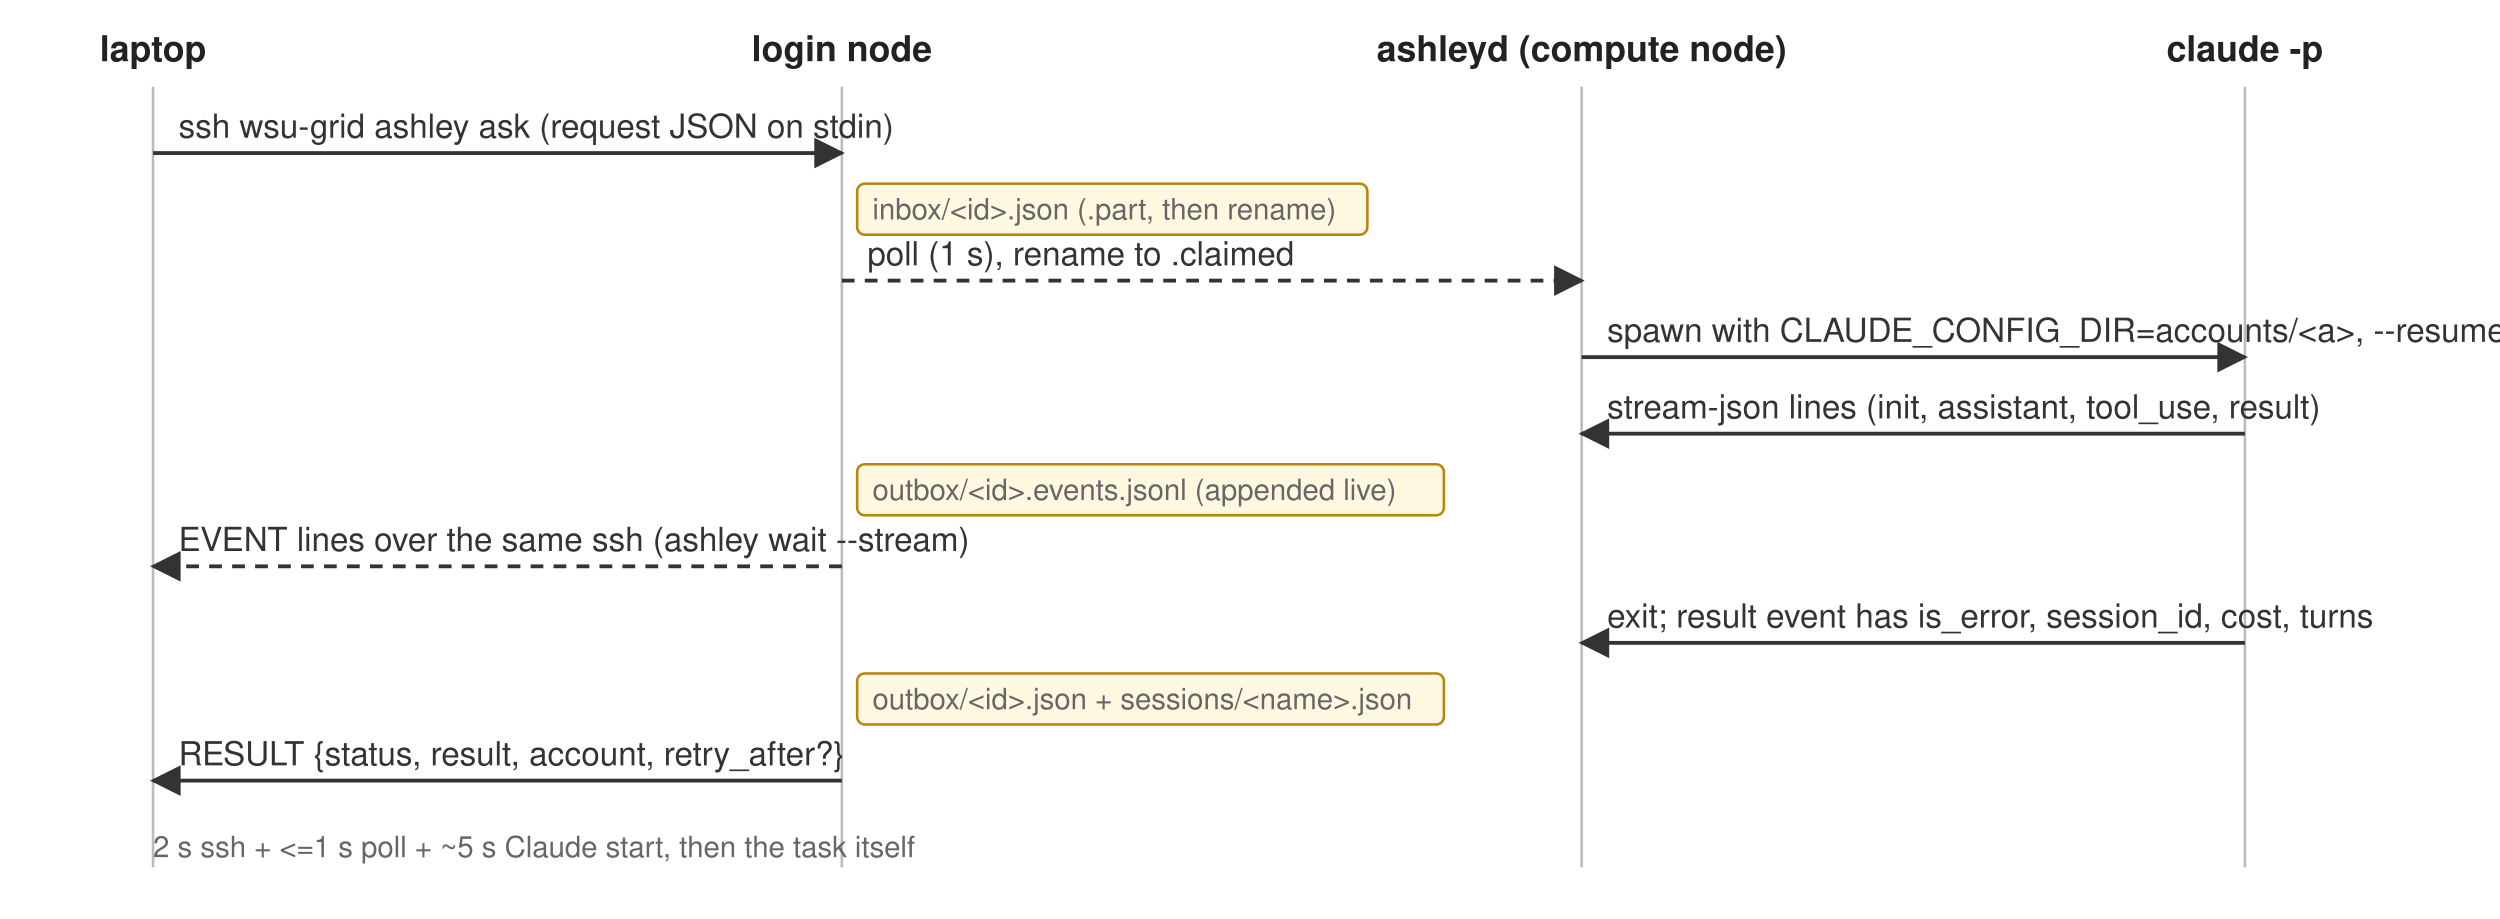
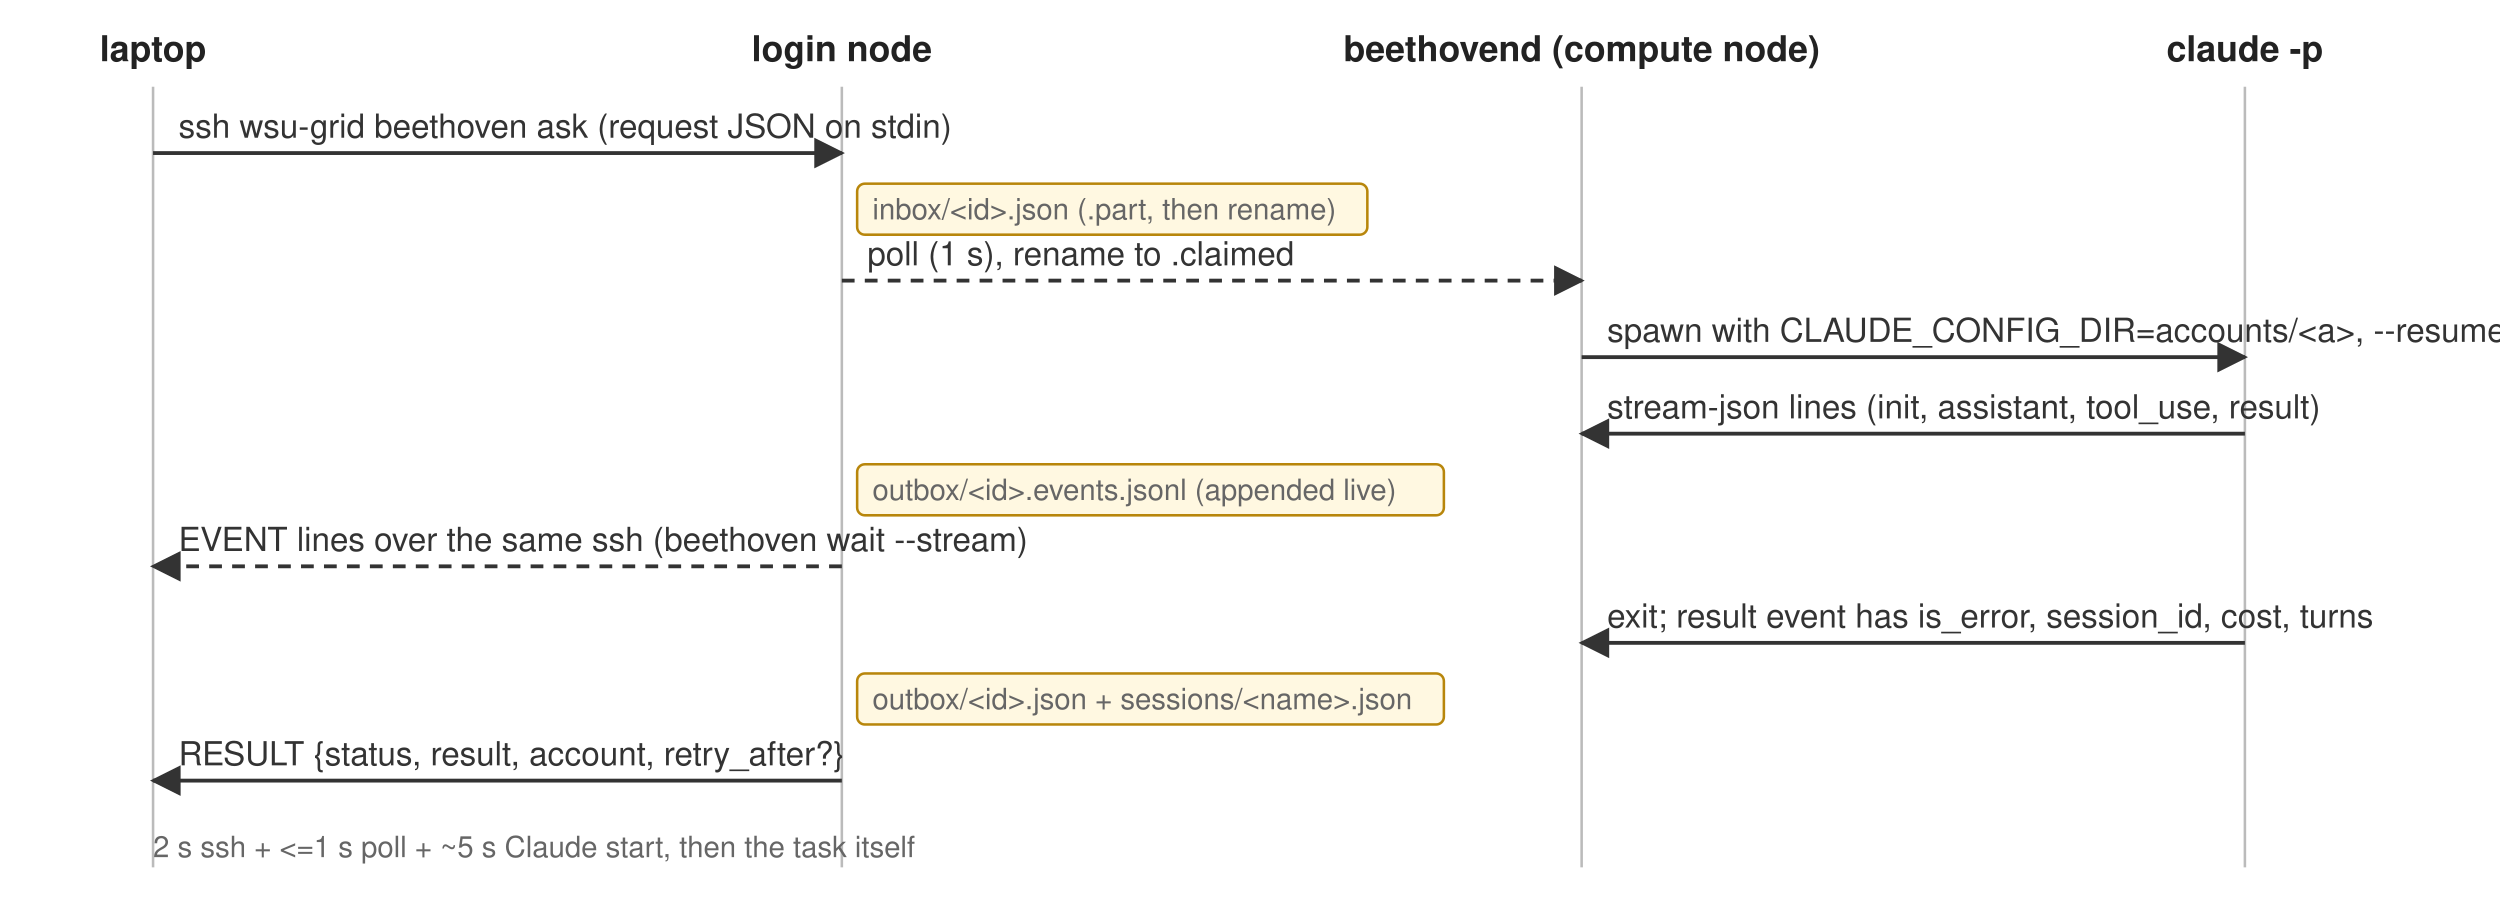
<svg xmlns="http://www.w3.org/2000/svg" viewBox="0 0 980 360" font-family="Segoe UI, Helvetica, Arial, sans-serif" font-size="13">
  <defs>
    <marker id="b" viewBox="0 0 10 10" refX="9" refY="5" markerWidth="8" markerHeight="8" orient="auto">
      <path d="M0,0 L10,5 L0,10 z" fill="#333" />
    </marker>
    <style>
      .lane{stroke:#bbb;stroke-width:1}
      .h{font-weight:600;font-size:14px;fill:#222}
      .m{stroke:#333;stroke-width:1.5;fill:none;marker-end:url(#b)}
      .d{stroke:#333;stroke-width:1.5;fill:none;stroke-dasharray:5 4;marker-end:url(#b)}
      .l{fill:#333}.s{fill:#666;font-size:11.5px}
      .f{fill:#fff8e1;stroke:#b8860b;stroke-width:1;rx:3}
    </style>
  </defs>
  <g>
    <text x="60" y="24" class="h" text-anchor="middle">laptop</text>
    <text x="330" y="24" class="h" text-anchor="middle">login node</text>
-     <text x="620" y="24" class="h" text-anchor="middle">ashleyd (compute node)</text>
+     <text x="620" y="24" class="h" text-anchor="middle">beethovend (compute node)</text>
    <text x="880" y="24" class="h" text-anchor="middle">claude -p</text>
    <line class="lane" x1="60" y1="34" x2="60" y2="340" />
    <line class="lane" x1="330" y1="34" x2="330" y2="340" />
    <line class="lane" x1="620" y1="34" x2="620" y2="340" />
    <line class="lane" x1="880" y1="34" x2="880" y2="340" />
  </g>
  <path class="m" d="M60 60 L330 60" />
-   <text x="70" y="54" class="l">ssh wsu-grid ashley ask (request JSON on stdin)</text>
+   <text x="70" y="54" class="l">ssh wsu-grid beethoven ask (request JSON on stdin)</text>
  <rect class="f" x="336" y="72" width="200" height="20" />
  <text x="342" y="86" class="s">inbox/&lt;id&gt;.json (.part, then rename)</text>
  <path class="d" d="M330 110 L620 110" />
  <text x="340" y="104" class="l">poll (1 s), rename to .claimed</text>
  <path class="m" d="M620 140 L880 140" />
  <text x="630" y="134" class="l">spawn with CLAUDE_CONFIG_DIR=accounts/&lt;a&gt;, --resume or --session-id</text>
  <path class="m" d="M880 170 L620 170" />
  <text x="630" y="164" class="l">stream-json lines (init, assistant, tool_use, result)</text>
  <rect class="f" x="336" y="182" width="230" height="20" />
  <text x="342" y="196" class="s">outbox/&lt;id&gt;.events.jsonl (appended live)</text>
  <path class="d" d="M330 222 L60 222" />
-   <text x="70" y="216" class="l">EVENT lines over the same ssh (ashley wait --stream)</text>
+   <text x="70" y="216" class="l">EVENT lines over the same ssh (beethoven wait --stream)</text>
  <path class="m" d="M880 252 L620 252" />
  <text x="630" y="246" class="l">exit; result event has is_error, session_id, cost, turns</text>
  <rect class="f" x="336" y="264" width="230" height="20" />
  <text x="342" y="278" class="s">outbox/&lt;id&gt;.json  +  sessions/&lt;name&gt;.json</text>
  <path class="m" d="M330 306 L60 306" />
  <text x="70" y="300" class="l">RESULT {status, result, account, retry_after?}</text>
  <text x="60" y="336" class="s">2 s ssh + &lt;=1 s poll + ~5 s Claude start, then the task itself</text>
</svg>
